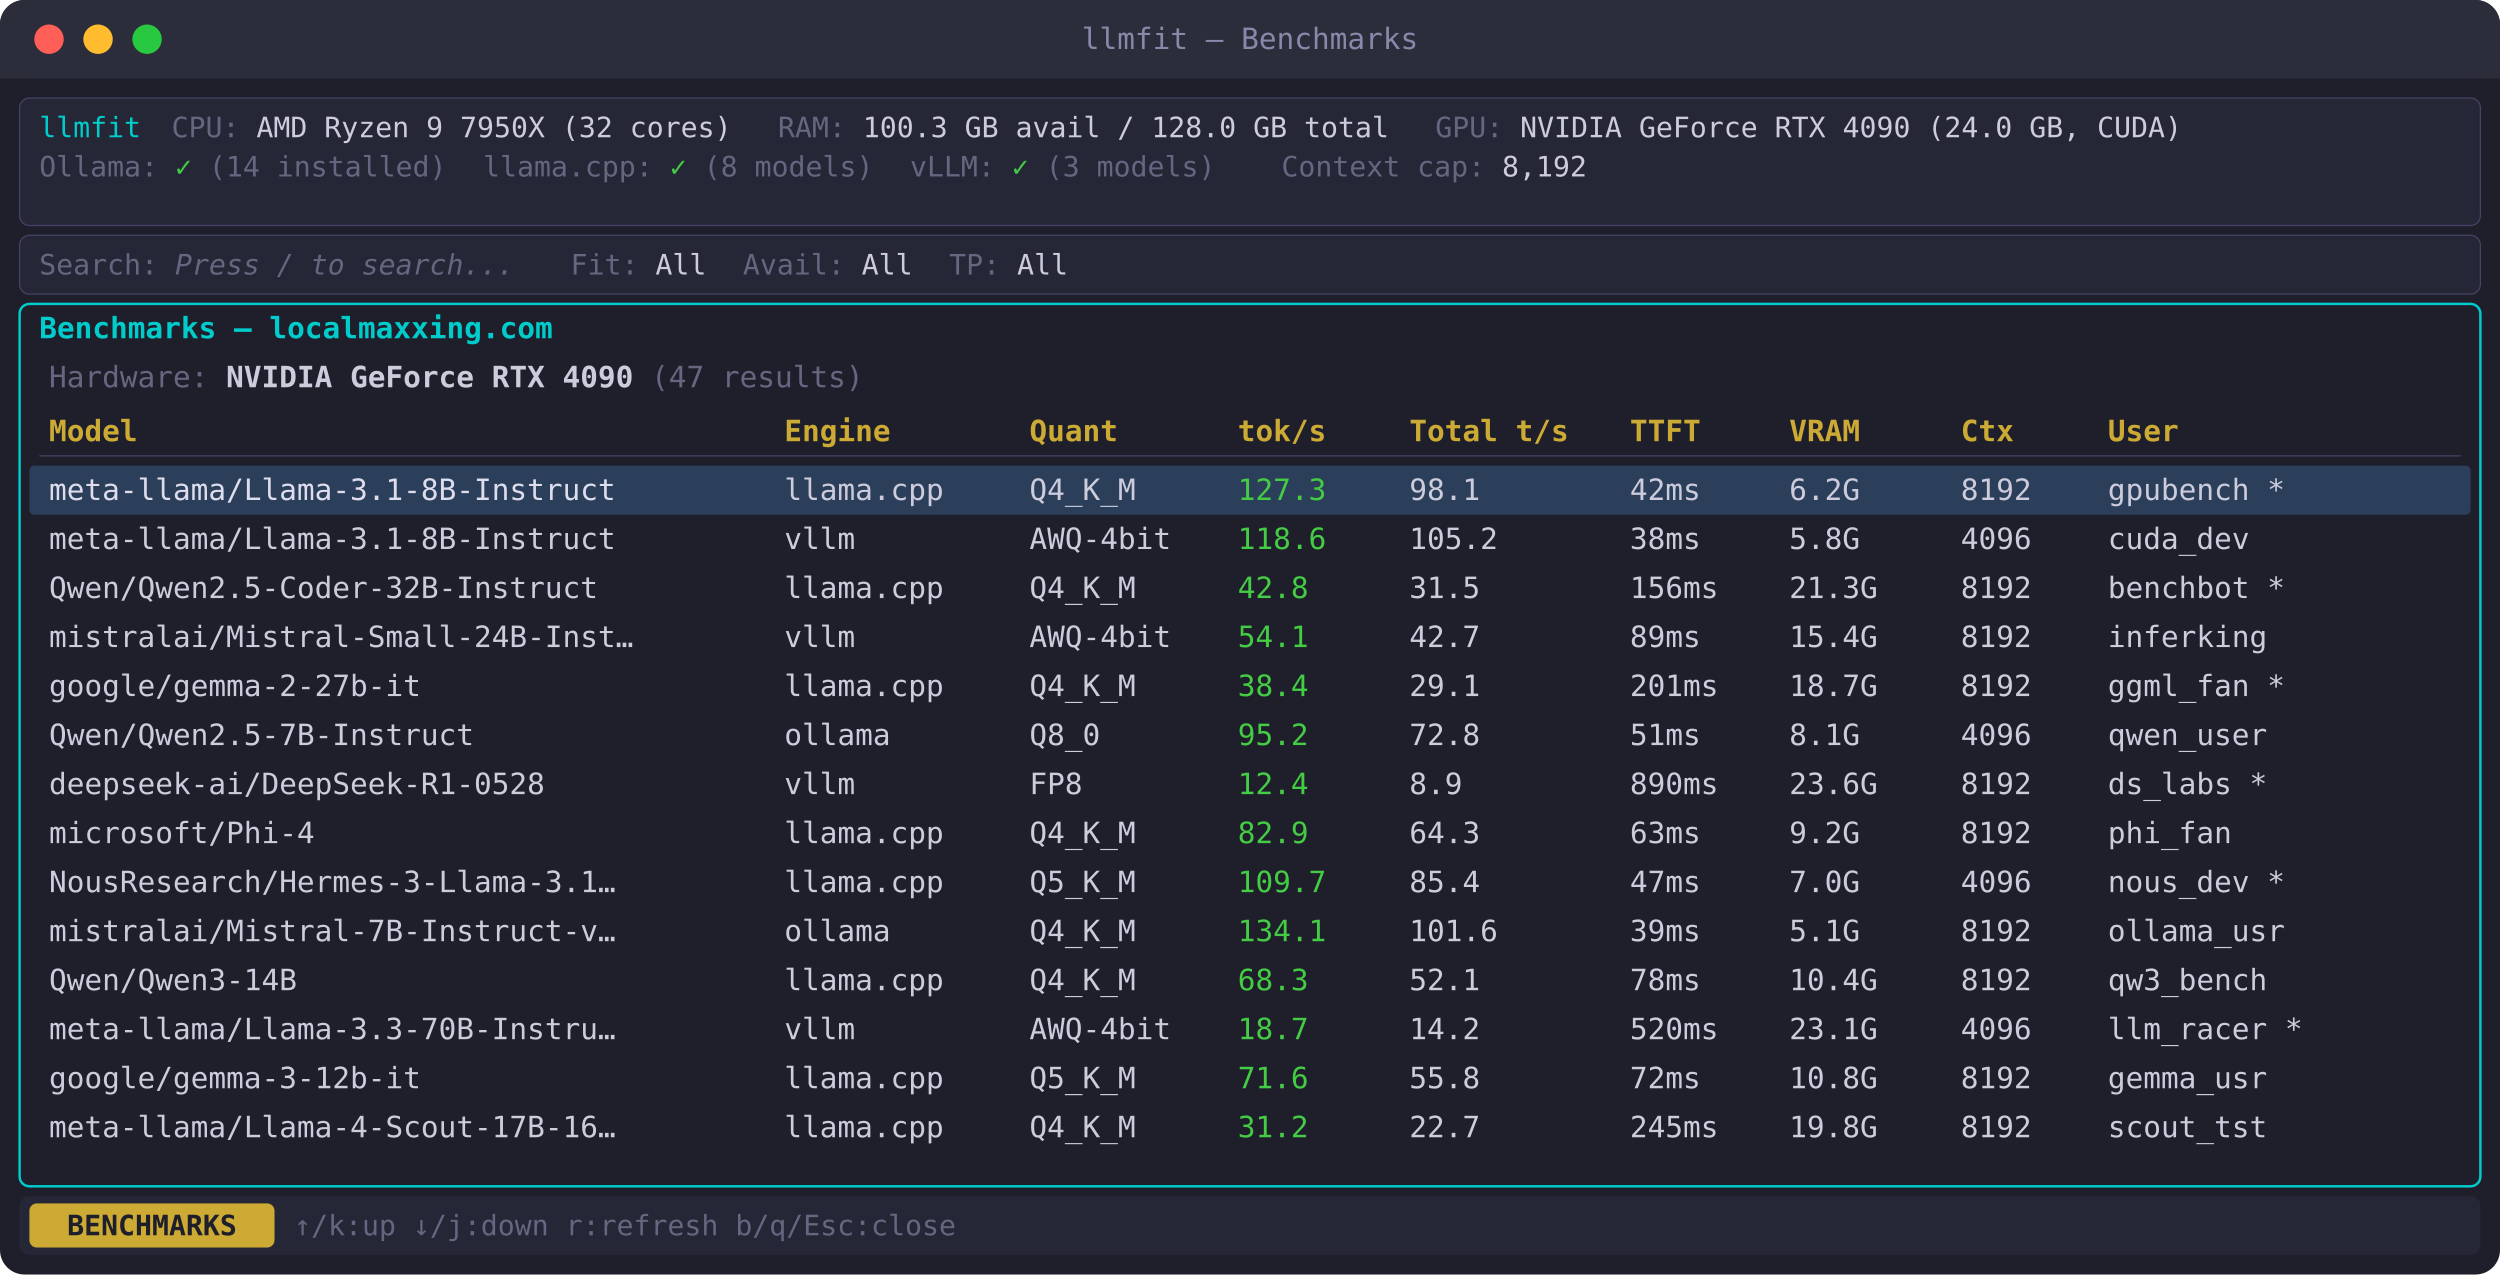
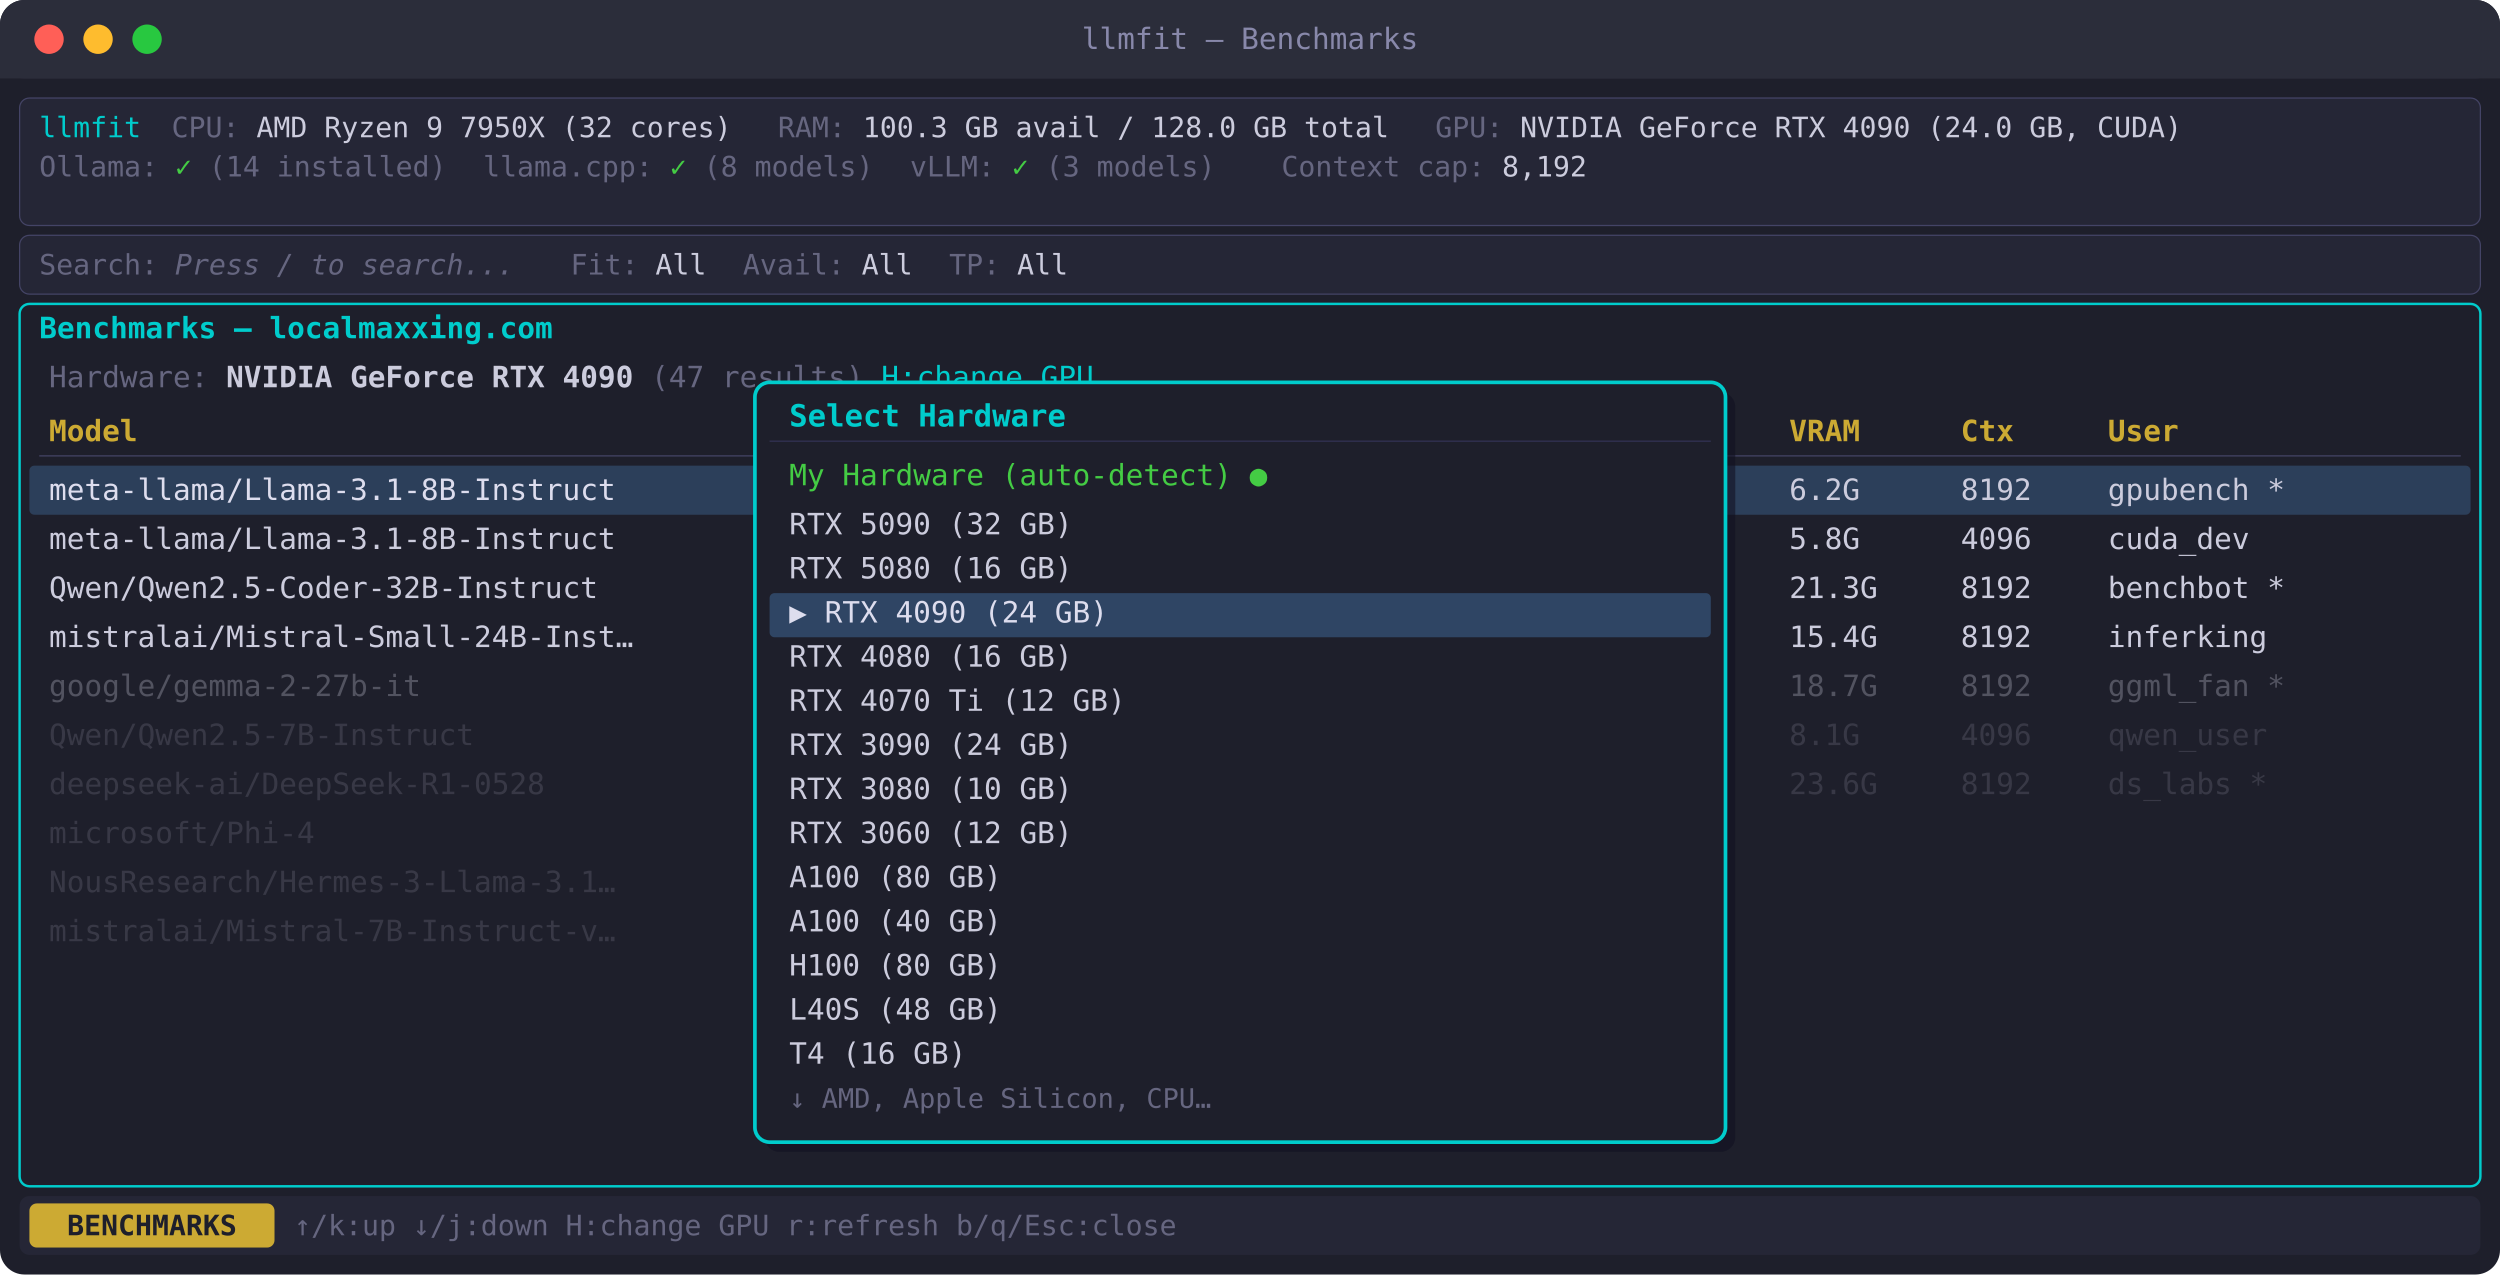
<svg xmlns="http://www.w3.org/2000/svg" viewBox="0 0 1020 520" font-family="'JetBrains Mono','Fira Code','SF Mono','Menlo','Consolas',monospace" font-size="12.5">
  <defs>
    <linearGradient id="tbg" x1="0" y1="0" x2="0" y2="1">
      <stop offset="0%" stop-color="#2b2d3a" />
      <stop offset="100%" stop-color="#1e1f2b" />
    </linearGradient>
  </defs>
  <rect width="1020" height="520" rx="10" fill="#1e1f2b" />
  <rect width="1020" height="32" rx="10" fill="#2b2d3a" />
  <rect y="22" width="1020" height="10" fill="#2b2d3a" />
  <circle cx="20" cy="16" r="6" fill="#ff5f57" />
  <circle cx="40" cy="16" r="6" fill="#febc2e" />
  <circle cx="60" cy="16" r="6" fill="#28c840" />
  <text x="510" y="20" text-anchor="middle" fill="#8888aa" font-size="12">llmfit — Benchmarks</text>
  <rect x="8" y="40" width="1004" height="52" rx="4" fill="#252636" stroke="#444466" stroke-width="0.5" />
  <text y="56" fill="#666680" x="16" font-size="11.5">
    <tspan fill="#00cccc">llmfit</tspan>
  </text>
  <text y="56" x="70" fill="#666680" font-size="11.5">
    CPU: <tspan fill="#ccccdd">AMD Ryzen 9 7950X (32 cores)</tspan>
    <tspan dx="12">RAM:</tspan>
    <tspan fill="#ccccdd">100.3 GB avail / 128.0 GB total</tspan>
    <tspan dx="12">GPU:</tspan>
    <tspan fill="#ccccdd">NVIDIA GeForce RTX 4090 (24.0 GB, CUDA)</tspan>
  </text>
  <text y="72" x="16" fill="#666680" font-size="11.5">
    Ollama: <tspan fill="#44cc44">✓</tspan>
    <tspan fill="#666680">(14 installed)</tspan>
    <tspan dx="8">llama.cpp:</tspan>
    <tspan fill="#44cc44">✓</tspan>
    <tspan fill="#666680">(8 models)</tspan>
    <tspan dx="8">vLLM:</tspan>
    <tspan fill="#44cc44">✓</tspan>
    <tspan fill="#666680">(3 models)</tspan>
    <tspan dx="20">Context cap:</tspan>
    <tspan fill="#ccccdd">8,192</tspan>
  </text>
  <rect x="8" y="96" width="1004" height="24" rx="4" fill="#252636" stroke="#444466" stroke-width="0.5" />
  <text y="112" x="16" fill="#666680" font-size="11.5">
    Search: <tspan fill="#666680" font-style="italic">Press / to search...</tspan>
    <tspan dx="16">Fit:</tspan>
    <tspan fill="#ccccdd">All</tspan>
    <tspan dx="8">Avail:</tspan>
    <tspan fill="#ccccdd">All</tspan>
    <tspan dx="8">TP:</tspan>
    <tspan fill="#ccccdd">All</tspan>
  </text>
  <rect x="8" y="124" width="1004" height="360" rx="4" fill="none" stroke="#00cccc" stroke-width="1" />
  <text x="16" y="138" fill="#00cccc" font-weight="bold" font-size="12"> Benchmarks — localmaxxing.com </text>
  <text y="158" x="20" fill="#666680" font-size="12">
    Hardware: <tspan fill="#ccccdd" font-weight="bold">NVIDIA GeForce RTX 4090</tspan>
    <tspan fill="#666680">  (47 results)</tspan>
+     <tspan fill="#00cccc">  H:change GPU</tspan>
  </text>
  <text y="180" font-weight="bold" fill="#ccaa33" font-size="12">
    <tspan x="20"> Model</tspan>
    <tspan x="320">Engine</tspan>
    <tspan x="420">Quant</tspan>
    <tspan x="505">tok/s</tspan>
    <tspan x="575">Total t/s</tspan>
    <tspan x="665">TTFT</tspan>
    <tspan x="730">VRAM</tspan>
    <tspan x="800">Ctx</tspan>
    <tspan x="860">User</tspan>
  </text>
  <line x1="16" y1="186" x2="1004" y2="186" stroke="#444466" stroke-width="0.5" />
  <rect x="12" y="190" width="996" height="20" rx="2" fill="#3a5f8a" opacity="0.5" />
  <text y="204" font-size="12">
    <tspan x="20" fill="#ddddee"> meta-llama/Llama-3.1-8B-Instruct</tspan>
    <tspan x="320" fill="#ccccdd">llama.cpp</tspan>
    <tspan x="420" fill="#ccccdd">Q4_K_M</tspan>
    <tspan x="505" fill="#44cc44">127.3</tspan>
    <tspan x="575" fill="#ccccdd">98.1</tspan>
    <tspan x="665" fill="#ccccdd">42ms</tspan>
    <tspan x="730" fill="#ccccdd">6.2G</tspan>
    <tspan x="800" fill="#ccccdd">8192</tspan>
    <tspan x="860" fill="#ccccdd">gpubench *</tspan>
  </text>
  <text y="224" font-size="12">
    <tspan x="20" fill="#ccccdd"> meta-llama/Llama-3.1-8B-Instruct</tspan>
    <tspan x="320" fill="#ccccdd">vllm</tspan>
    <tspan x="420" fill="#ccccdd">AWQ-4bit</tspan>
    <tspan x="505" fill="#44cc44">118.6</tspan>
    <tspan x="575" fill="#ccccdd">105.2</tspan>
    <tspan x="665" fill="#ccccdd">38ms</tspan>
    <tspan x="730" fill="#ccccdd">5.8G</tspan>
    <tspan x="800" fill="#ccccdd">4096</tspan>
    <tspan x="860" fill="#ccccdd">cuda_dev</tspan>
  </text>
  <text y="244" font-size="12">
    <tspan x="20" fill="#ccccdd"> Qwen/Qwen2.5-Coder-32B-Instruct</tspan>
    <tspan x="320" fill="#ccccdd">llama.cpp</tspan>
    <tspan x="420" fill="#ccccdd">Q4_K_M</tspan>
    <tspan x="505" fill="#44cc44">42.8</tspan>
    <tspan x="575" fill="#ccccdd">31.5</tspan>
    <tspan x="665" fill="#ccccdd">156ms</tspan>
    <tspan x="730" fill="#ccccdd">21.3G</tspan>
    <tspan x="800" fill="#ccccdd">8192</tspan>
    <tspan x="860" fill="#ccccdd">benchbot *</tspan>
  </text>
  <text y="264" font-size="12">
    <tspan x="20" fill="#ccccdd"> mistralai/Mistral-Small-24B-Inst…</tspan>
    <tspan x="320" fill="#ccccdd">vllm</tspan>
    <tspan x="420" fill="#ccccdd">AWQ-4bit</tspan>
    <tspan x="505" fill="#44cc44">54.1</tspan>
    <tspan x="575" fill="#ccccdd">42.7</tspan>
    <tspan x="665" fill="#ccccdd">89ms</tspan>
    <tspan x="730" fill="#ccccdd">15.4G</tspan>
    <tspan x="800" fill="#ccccdd">8192</tspan>
    <tspan x="860" fill="#ccccdd">inferking</tspan>
  </text>
-   <text y="284" font-size="12">
+   <text y="284" font-size="12" opacity="0.3">
    <tspan x="20" fill="#ccccdd"> google/gemma-2-27b-it</tspan>
    <tspan x="320" fill="#ccccdd">llama.cpp</tspan>
    <tspan x="420" fill="#ccccdd">Q4_K_M</tspan>
    <tspan x="505" fill="#44cc44">38.4</tspan>
    <tspan x="575" fill="#ccccdd">29.1</tspan>
    <tspan x="665" fill="#ccccdd">201ms</tspan>
    <tspan x="730" fill="#ccccdd">18.7G</tspan>
    <tspan x="800" fill="#ccccdd">8192</tspan>
    <tspan x="860" fill="#ccccdd">ggml_fan *</tspan>
  </text>
-   <text y="304" font-size="12">
+   <text y="304" font-size="12" opacity="0.15">
    <tspan x="20" fill="#ccccdd"> Qwen/Qwen2.5-7B-Instruct</tspan>
    <tspan x="320" fill="#ccccdd">ollama</tspan>
    <tspan x="420" fill="#ccccdd">Q8_0</tspan>
    <tspan x="505" fill="#44cc44">95.2</tspan>
    <tspan x="575" fill="#ccccdd">72.8</tspan>
    <tspan x="665" fill="#ccccdd">51ms</tspan>
    <tspan x="730" fill="#ccccdd">8.1G</tspan>
    <tspan x="800" fill="#ccccdd">4096</tspan>
    <tspan x="860" fill="#ccccdd">qwen_user</tspan>
  </text>
-   <text y="324" font-size="12">
+   <text y="324" font-size="12" opacity="0.15">
    <tspan x="20" fill="#ccccdd"> deepseek-ai/DeepSeek-R1-0528</tspan>
    <tspan x="320" fill="#ccccdd">vllm</tspan>
    <tspan x="420" fill="#ccccdd">FP8</tspan>
    <tspan x="505" fill="#44cc44">12.4</tspan>
    <tspan x="575" fill="#ccccdd">8.9</tspan>
    <tspan x="665" fill="#ccccdd">890ms</tspan>
    <tspan x="730" fill="#ccccdd">23.6G</tspan>
    <tspan x="800" fill="#ccccdd">8192</tspan>
    <tspan x="860" fill="#ccccdd">ds_labs *</tspan>
  </text>
-   <text y="344" font-size="12">
+   <text y="344" font-size="12" opacity="0.15">
    <tspan x="20" fill="#ccccdd"> microsoft/Phi-4</tspan>
    <tspan x="320" fill="#ccccdd">llama.cpp</tspan>
-     <tspan x="420" fill="#ccccdd">Q4_K_M</tspan>
    <tspan x="505" fill="#44cc44">82.9</tspan>
-     <tspan x="575" fill="#ccccdd">64.3</tspan>
-     <tspan x="665" fill="#ccccdd">63ms</tspan>
-     <tspan x="730" fill="#ccccdd">9.2G</tspan>
-     <tspan x="800" fill="#ccccdd">8192</tspan>
-     <tspan x="860" fill="#ccccdd">phi_fan</tspan>
  </text>
-   <text y="364" font-size="12">
+   <text y="364" font-size="12" opacity="0.15">
    <tspan x="20" fill="#ccccdd"> NousResearch/Hermes-3-Llama-3.1…</tspan>
    <tspan x="320" fill="#ccccdd">llama.cpp</tspan>
-     <tspan x="420" fill="#ccccdd">Q5_K_M</tspan>
    <tspan x="505" fill="#44cc44">109.7</tspan>
-     <tspan x="575" fill="#ccccdd">85.4</tspan>
-     <tspan x="665" fill="#ccccdd">47ms</tspan>
-     <tspan x="730" fill="#ccccdd">7.0G</tspan>
-     <tspan x="800" fill="#ccccdd">4096</tspan>
-     <tspan x="860" fill="#ccccdd">nous_dev *</tspan>
  </text>
-   <text y="384" font-size="12">
+   <text y="384" font-size="12" opacity="0.15">
    <tspan x="20" fill="#ccccdd"> mistralai/Mistral-7B-Instruct-v…</tspan>
    <tspan x="320" fill="#ccccdd">ollama</tspan>
-     <tspan x="420" fill="#ccccdd">Q4_K_M</tspan>
    <tspan x="505" fill="#44cc44">134.1</tspan>
-     <tspan x="575" fill="#ccccdd">101.6</tspan>
-     <tspan x="665" fill="#ccccdd">39ms</tspan>
-     <tspan x="730" fill="#ccccdd">5.1G</tspan>
-     <tspan x="800" fill="#ccccdd">8192</tspan>
-     <tspan x="860" fill="#ccccdd">ollama_usr</tspan>
  </text>
-   <text y="404" font-size="12">
-     <tspan x="20" fill="#ccccdd"> Qwen/Qwen3-14B</tspan>
-     <tspan x="320" fill="#ccccdd">llama.cpp</tspan>
-     <tspan x="420" fill="#ccccdd">Q4_K_M</tspan>
-     <tspan x="505" fill="#44cc44">68.3</tspan>
-     <tspan x="575" fill="#ccccdd">52.1</tspan>
-     <tspan x="665" fill="#ccccdd">78ms</tspan>
-     <tspan x="730" fill="#ccccdd">10.4G</tspan>
-     <tspan x="800" fill="#ccccdd">8192</tspan>
-     <tspan x="860" fill="#ccccdd">qw3_bench</tspan>
-   </text>
-   <text y="424" font-size="12">
-     <tspan x="20" fill="#ccccdd"> meta-llama/Llama-3.3-70B-Instru…</tspan>
-     <tspan x="320" fill="#ccccdd">vllm</tspan>
-     <tspan x="420" fill="#ccccdd">AWQ-4bit</tspan>
-     <tspan x="505" fill="#44cc44">18.7</tspan>
-     <tspan x="575" fill="#ccccdd">14.2</tspan>
-     <tspan x="665" fill="#ccccdd">520ms</tspan>
-     <tspan x="730" fill="#ccccdd">23.1G</tspan>
-     <tspan x="800" fill="#ccccdd">4096</tspan>
-     <tspan x="860" fill="#ccccdd">llm_racer *</tspan>
-   </text>
-   <text y="444" font-size="12">
-     <tspan x="20" fill="#ccccdd"> google/gemma-3-12b-it</tspan>
-     <tspan x="320" fill="#ccccdd">llama.cpp</tspan>
-     <tspan x="420" fill="#ccccdd">Q5_K_M</tspan>
-     <tspan x="505" fill="#44cc44">71.6</tspan>
-     <tspan x="575" fill="#ccccdd">55.8</tspan>
-     <tspan x="665" fill="#ccccdd">72ms</tspan>
-     <tspan x="730" fill="#ccccdd">10.8G</tspan>
-     <tspan x="800" fill="#ccccdd">8192</tspan>
-     <tspan x="860" fill="#ccccdd">gemma_usr</tspan>
-   </text>
-   <text y="464" font-size="12">
-     <tspan x="20" fill="#ccccdd"> meta-llama/Llama-4-Scout-17B-16…</tspan>
-     <tspan x="320" fill="#ccccdd">llama.cpp</tspan>
-     <tspan x="420" fill="#ccccdd">Q4_K_M</tspan>
-     <tspan x="505" fill="#44cc44">31.2</tspan>
-     <tspan x="575" fill="#ccccdd">22.7</tspan>
-     <tspan x="665" fill="#ccccdd">245ms</tspan>
-     <tspan x="730" fill="#ccccdd">19.8G</tspan>
-     <tspan x="800" fill="#ccccdd">8192</tspan>
-     <tspan x="860" fill="#ccccdd">scout_tst</tspan>
-   </text>
+   <rect x="312" y="160" width="396" height="310" rx="6" fill="#111122" opacity="0.6" />
+   <rect x="308" y="156" width="396" height="310" rx="6" fill="#1e1f2b" stroke="#00cccc" stroke-width="1.5" />
+   <text x="322" y="174" fill="#00cccc" font-weight="bold" font-size="12.5"> Select Hardware </text>
+   <line x1="314" y1="180" x2="698" y2="180" stroke="#333355" stroke-width="0.5" />
+   <text y="198" x="322" fill="#44cc44" font-size="12">  My Hardware (auto-detect) ●</text>
+   <text y="218" x="322" fill="#ccccdd" font-size="12">  RTX 5090 (32 GB)</text>
+   <text y="236" x="322" fill="#ccccdd" font-size="12">  RTX 5080 (16 GB)</text>
+   <rect x="314" y="242" width="384" height="18" rx="2" fill="#3a5f8a" opacity="0.6" />
+   <text y="254" x="322" fill="#ddddee" font-size="12">▶ RTX 4090 (24 GB)</text>
+   <text y="272" x="322" fill="#ccccdd" font-size="12">  RTX 4080 (16 GB)</text>
+   <text y="290" x="322" fill="#ccccdd" font-size="12">  RTX 4070 Ti (12 GB)</text>
+   <text y="308" x="322" fill="#ccccdd" font-size="12">  RTX 3090 (24 GB)</text>
+   <text y="326" x="322" fill="#ccccdd" font-size="12">  RTX 3080 (10 GB)</text>
+   <text y="344" x="322" fill="#ccccdd" font-size="12">  RTX 3060 (12 GB)</text>
+   <text y="362" x="322" fill="#ccccdd" font-size="12">  A100 (80 GB)</text>
+   <text y="380" x="322" fill="#ccccdd" font-size="12">  A100 (40 GB)</text>
+   <text y="398" x="322" fill="#ccccdd" font-size="12">  H100 (80 GB)</text>
+   <text y="416" x="322" fill="#ccccdd" font-size="12">  L40S (48 GB)</text>
+   <text y="434" x="322" fill="#ccccdd" font-size="12">  T4 (16 GB)</text>
+   <text y="452" x="322" fill="#666680" font-size="11">  ↓ AMD, Apple Silicon, CPU…</text>
  <rect x="8" y="488" width="1004" height="24" rx="4" fill="#252636" />
  <rect x="12" y="491" width="100" height="18" rx="3" fill="#ccaa33" />
  <text x="62" y="504" text-anchor="middle" fill="#1e1f2b" font-weight="bold" font-size="11.5">BENCHMARKS</text>
-   <text x="120" y="504" fill="#666680" font-size="11.5"> ↑/k:up  ↓/j:down  r:refresh  b/q/Esc:close</text>
+   <text x="120" y="504" fill="#666680" font-size="11.5"> ↑/k:up  ↓/j:down  H:change GPU  r:refresh  b/q/Esc:close</text>
</svg>
